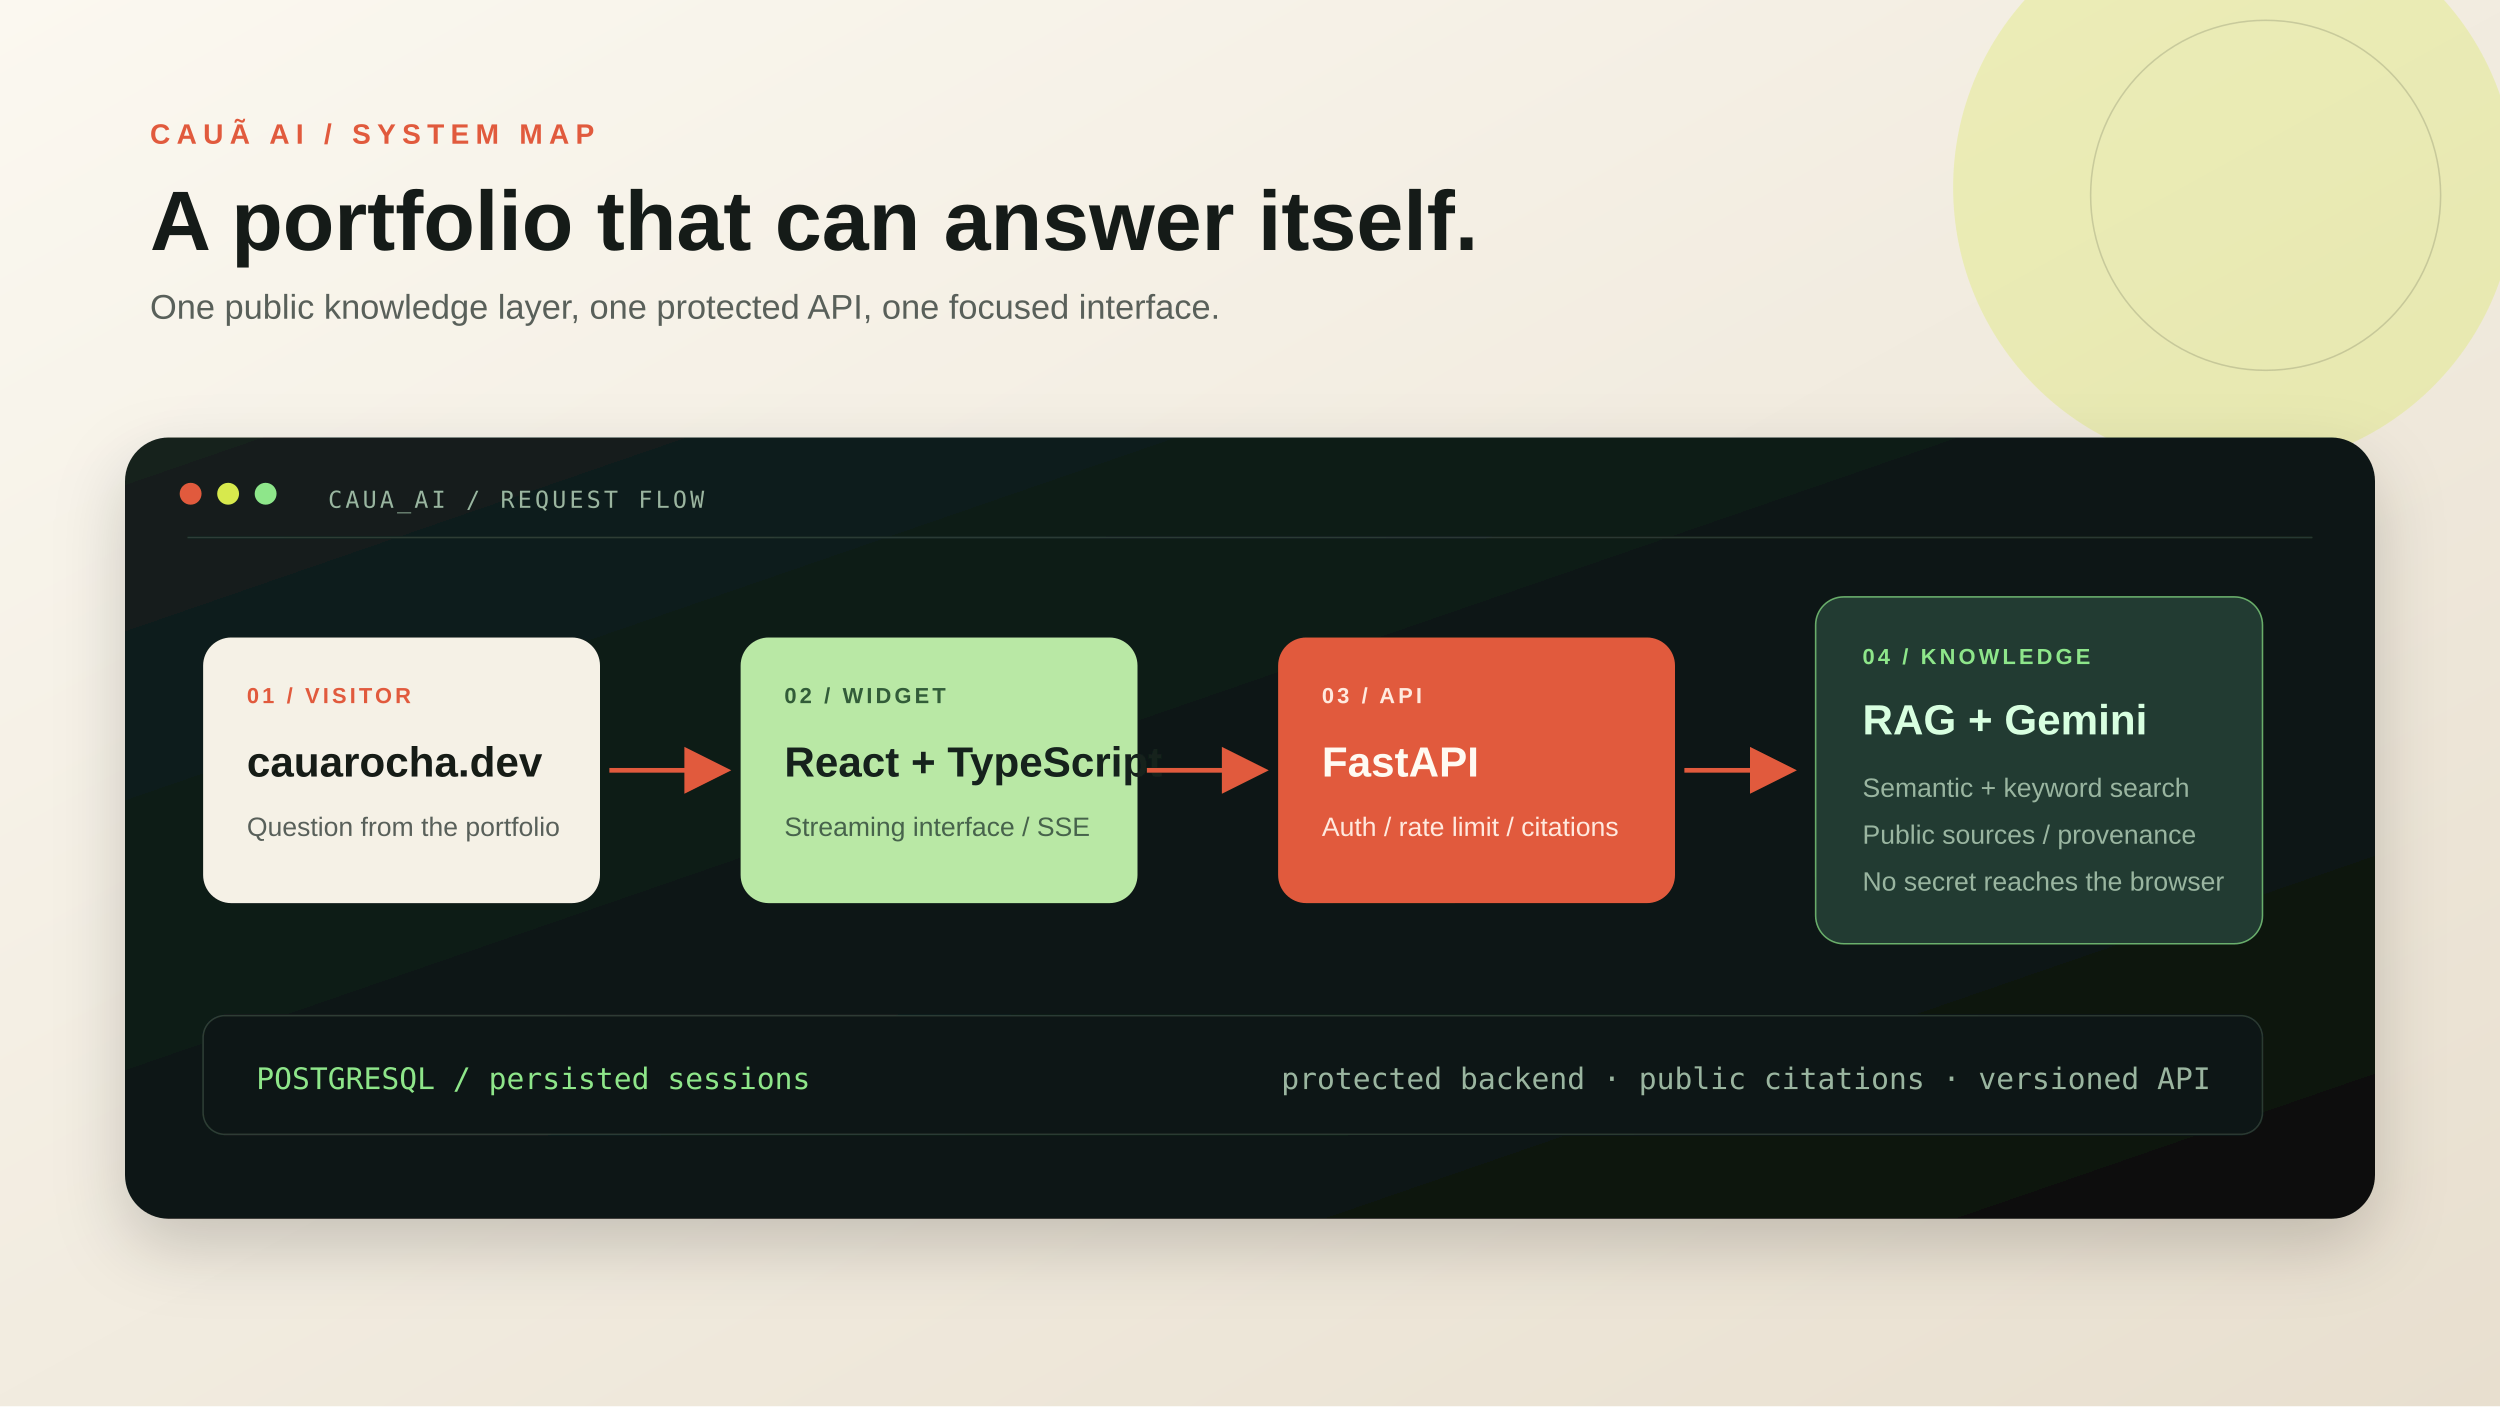
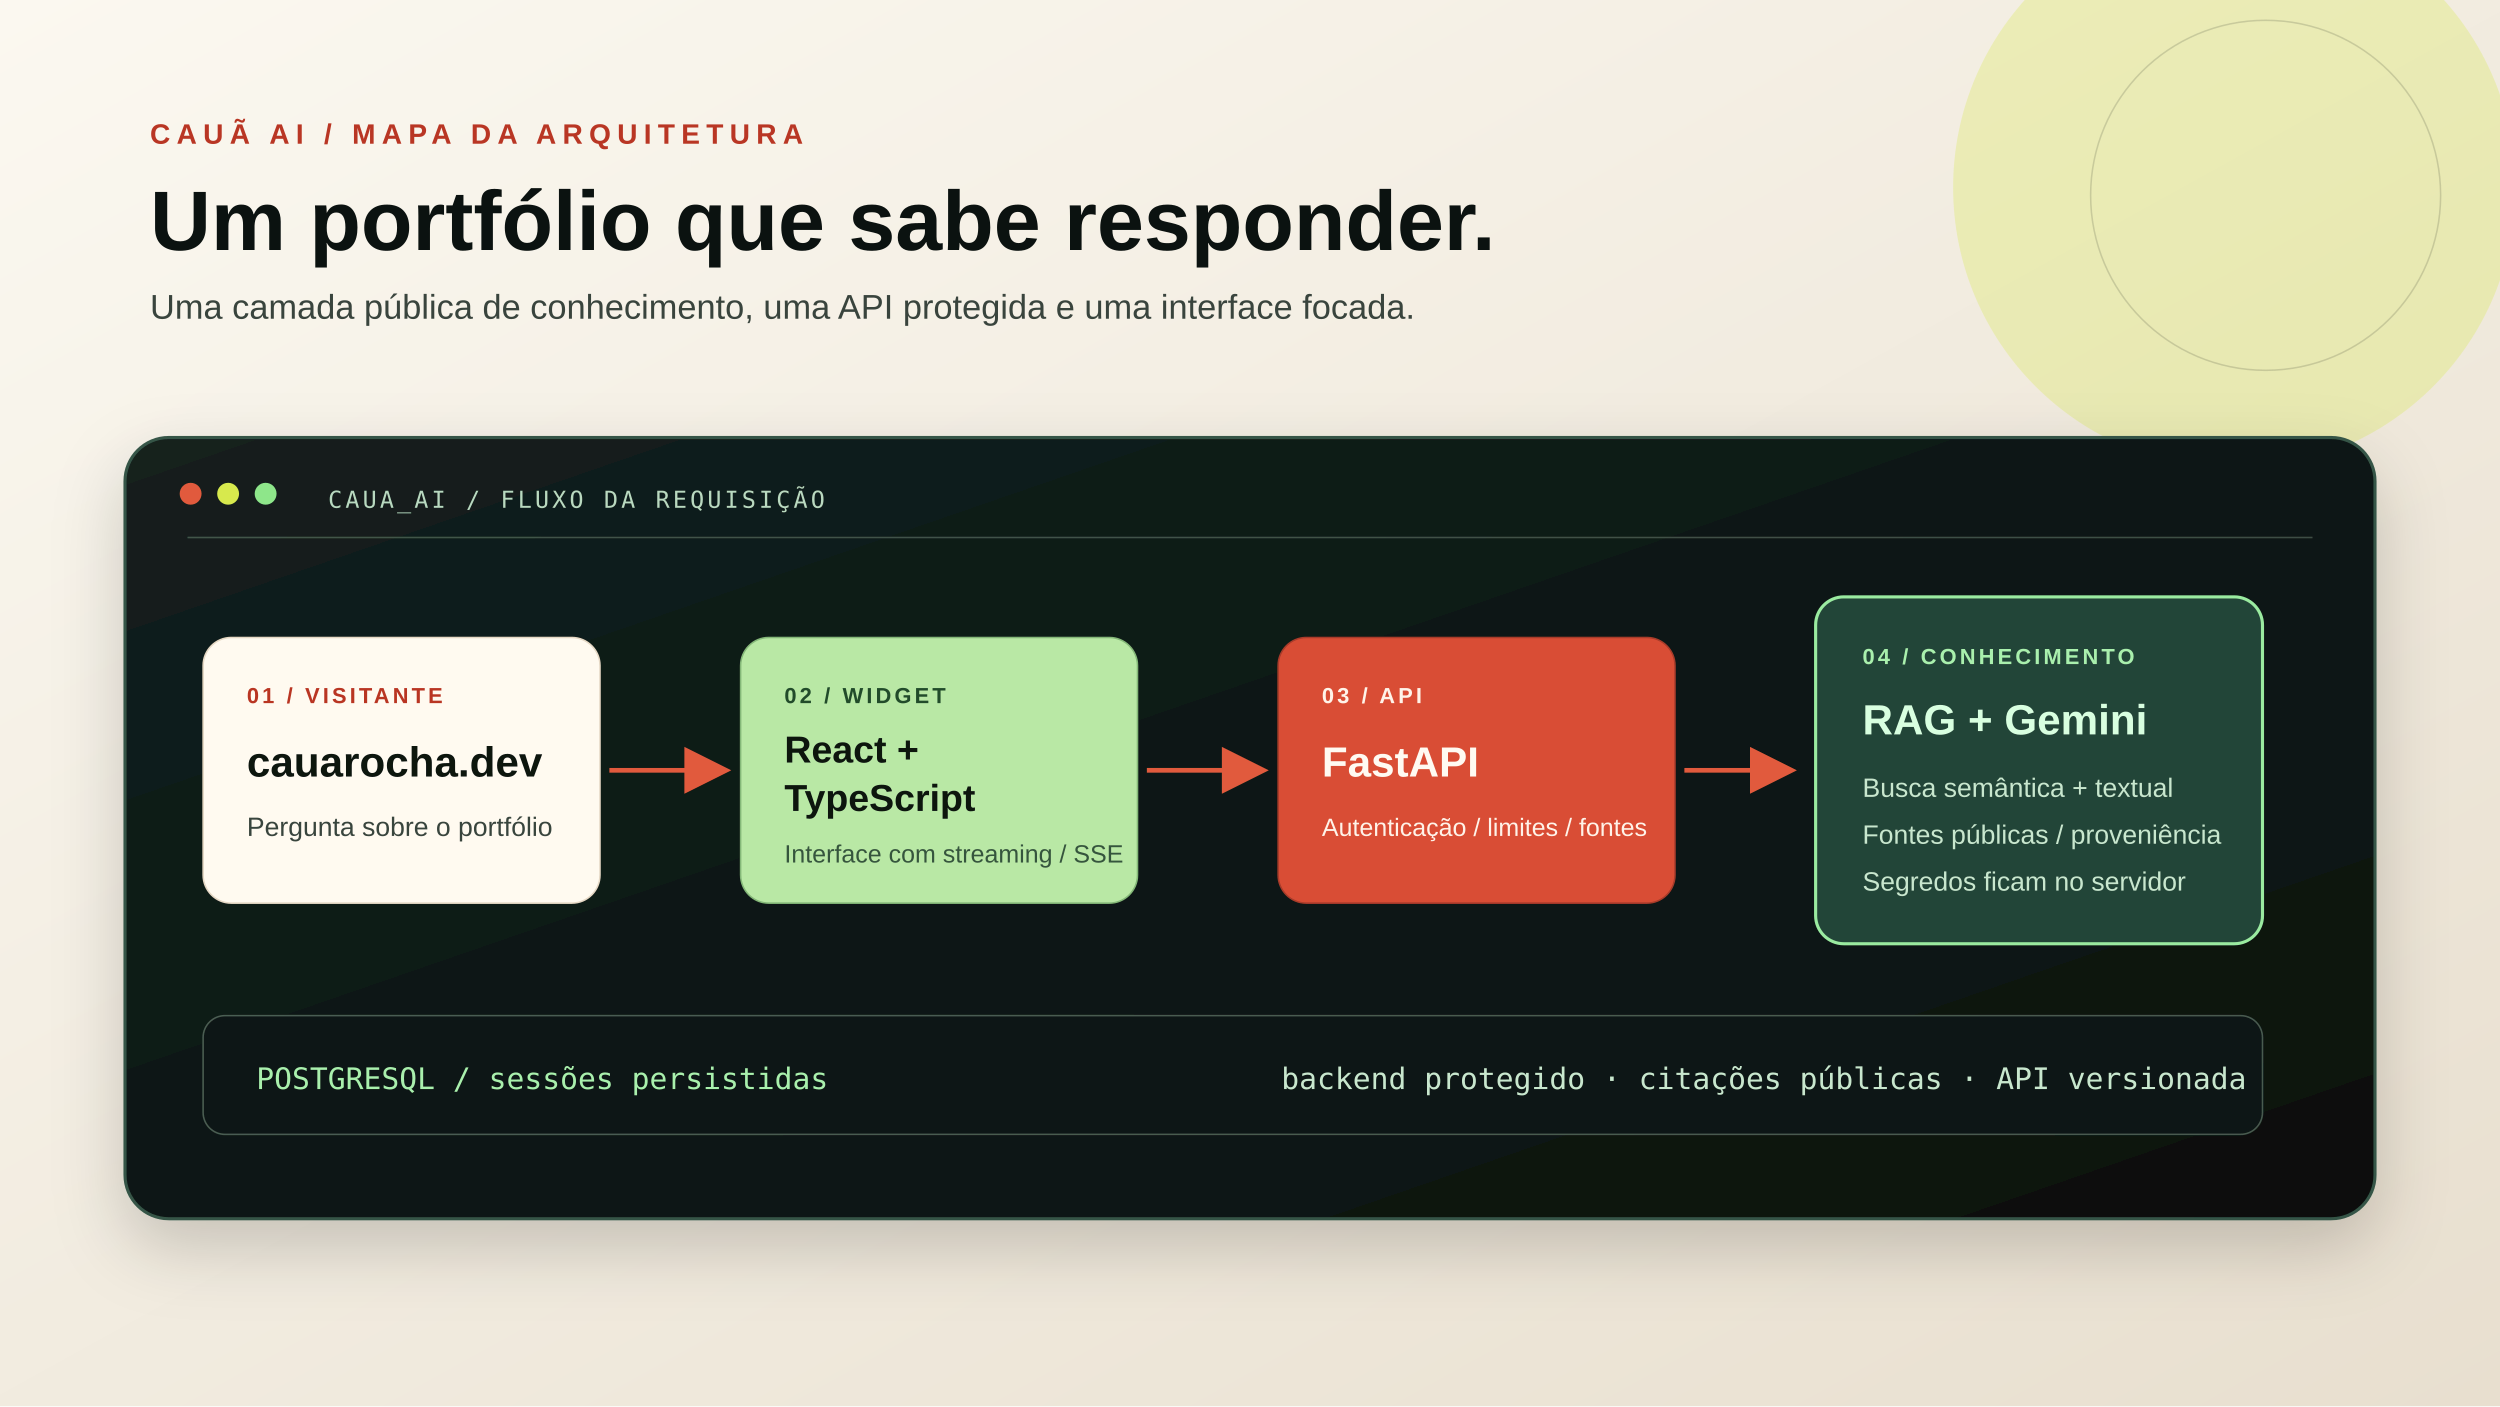
<svg xmlns="http://www.w3.org/2000/svg" viewBox="0 0 1600 900" role="img" aria-labelledby="title desc">
  <defs>
    <linearGradient id="paper" x1="0" y1="0" x2="1" y2="1">
      <stop offset="0" stop-color="#fbf8f0" />
      <stop offset="1" stop-color="#e8dfcf" />
    </linearGradient>
    <linearGradient id="ink" x1="0" y1="0" x2="1" y2="1">
      <stop offset="0" stop-color="#13201d" />
      <stop offset="1" stop-color="#07100e" />
    </linearGradient>
    <filter id="shadow" x="-20%" y="-20%" width="140%" height="140%">
      <feDropShadow dx="0" dy="18" stdDeviation="22" flood-color="#171b18" flood-opacity=".18" />
    </filter>
    <marker id="arrow" markerWidth="10" markerHeight="10" refX="8" refY="5" orient="auto">
      <path d="m0 0 10 5-10 5Z" fill="#e15a3d" />
    </marker>
  </defs>
  <rect width="1600" height="900" fill="url(#paper)" />
  <circle cx="1430" cy="120" r="180" fill="#d7e94d" opacity=".3" />
  <circle cx="1450" cy="125" r="112" fill="none" stroke="#171b18" stroke-opacity=".16" />
-   <text x="96" y="92" fill="#e15a3d" font-family="Arial,sans-serif" font-size="18" font-weight="700" letter-spacing="4">CAUÃ AI / SYSTEM MAP</text>
-   <text x="96" y="160" fill="#151b18" font-family="Arial,sans-serif" font-size="54" font-weight="700">A portfolio that can answer itself.</text>
-   <text x="96" y="204" fill="#59605a" font-family="Arial,sans-serif" font-size="22">One public knowledge layer, one protected API, one focused interface.</text>
+   <text x="96" y="92" fill="#b93624" font-family="Arial,sans-serif" font-size="18" font-weight="700" letter-spacing="4">CAUÃ AI / MAPA DA ARQUITETURA</text>
+   <text x="96" y="160" fill="#0b1210" font-family="Arial,sans-serif" font-size="54" font-weight="700">Um portfólio que sabe responder.</text>
+   <text x="96" y="204" fill="#39443d" font-family="Arial,sans-serif" font-size="22">Uma camada pública de conhecimento, uma API protegida e uma interface focada.</text>
  <g filter="url(#shadow)">
-     <rect x="80" y="280" width="1440" height="500" rx="28" fill="url(#ink)" />
-     <path d="M120 344h1360" stroke="#d8ffe0" stroke-opacity=".14" />
+     <rect x="80" y="280" width="1440" height="500" rx="28" fill="url(#ink)" stroke="#365547" stroke-width="2" />
+     <path d="M120 344h1360" stroke="#d8ffe0" stroke-opacity=".24" />
    <circle cx="122" cy="316" r="7" fill="#e15a3d" />
    <circle cx="146" cy="316" r="7" fill="#d7e94d" />
    <circle cx="170" cy="316" r="7" fill="#8ee68a" />
-     <text x="210" y="325" fill="#9ab5a0" font-family="monospace" font-size="15" letter-spacing="2">CAUA_AI / REQUEST FLOW</text>
+     <text x="210" y="325" fill="#b9d9c0" font-family="monospace" font-size="15" letter-spacing="2">CAUA_AI / FLUXO DA REQUISIÇÃO</text>
    <g font-family="Arial,sans-serif">
-       <rect x="130" y="408" width="254" height="170" rx="18" fill="#f5f1e6" />
-       <text x="158" y="450" fill="#e15a3d" font-size="14" font-weight="700" letter-spacing="2">01 / VISITOR</text>
-       <text x="158" y="497" fill="#151b18" font-size="27" font-weight="700">cauarocha.dev</text>
-       <text x="158" y="535" fill="#59605a" font-size="17">Question from the portfolio</text>
-       <rect x="474" y="408" width="254" height="170" rx="18" fill="#b9e8a5" />
-       <text x="502" y="450" fill="#305b38" font-size="14" font-weight="700" letter-spacing="2">02 / WIDGET</text>
-       <text x="502" y="497" fill="#13201d" font-size="27" font-weight="700">React + TypeScript</text>
-       <text x="502" y="535" fill="#46634c" font-size="17">Streaming interface / SSE</text>
-       <rect x="818" y="408" width="254" height="170" rx="18" fill="#e15a3d" />
-       <text x="846" y="450" fill="#ffe9de" font-size="14" font-weight="700" letter-spacing="2">03 / API</text>
+       <rect x="130" y="408" width="254" height="170" rx="18" fill="#fffaf0" stroke="#e6d9c5" />
+       <text x="158" y="450" fill="#b93624" font-size="14" font-weight="700" letter-spacing="2">01 / VISITANTE</text>
+       <text x="158" y="497" fill="#0b1210" font-size="27" font-weight="700">cauarocha.dev</text>
+       <text x="158" y="535" fill="#39443d" font-size="17">Pergunta sobre o portfólio</text>
+       <rect x="474" y="408" width="254" height="170" rx="18" fill="#b9e8a5" stroke="#84b878" />
+       <text x="502" y="450" fill="#214c2b" font-size="14" font-weight="700" letter-spacing="2">02 / WIDGET</text>
+       <text x="502" y="488" fill="#0b1210" font-size="24" font-weight="700">React +</text>
+       <text x="502" y="519" fill="#0b1210" font-size="24" font-weight="700">TypeScript</text>
+       <text x="502" y="552" fill="#36553d" font-size="16">Interface com streaming / SSE</text>
+       <rect x="818" y="408" width="254" height="170" rx="18" fill="#d94e35" stroke="#a93b2a" />
+       <text x="846" y="450" fill="#fff3e9" font-size="14" font-weight="700" letter-spacing="2">03 / API</text>
      <text x="846" y="497" fill="#fffaf2" font-size="27" font-weight="700">FastAPI</text>
-       <text x="846" y="535" fill="#ffe9de" font-size="17">Auth / rate limit / citations</text>
-       <rect x="1162" y="382" width="286" height="222" rx="18" fill="#203b32" stroke="#8ee68a" stroke-opacity=".7" />
-       <text x="1192" y="425" fill="#8ee68a" font-size="14" font-weight="700" letter-spacing="2">04 / KNOWLEDGE</text>
+       <text x="846" y="535" fill="#fff3e9" font-size="16">Autenticação / limites / fontes</text>
+       <rect x="1162" y="382" width="286" height="222" rx="18" fill="#244438" stroke="#9aeba0" stroke-width="2" />
+       <text x="1192" y="425" fill="#a9f0ad" font-size="14" font-weight="700" letter-spacing="2">04 / CONHECIMENTO</text>
      <text x="1192" y="470" fill="#d8ffe0" font-size="27" font-weight="700">RAG + Gemini</text>
-       <text x="1192" y="510" fill="#9ab5a0" font-size="17">Semantic + keyword search</text>
-       <text x="1192" y="540" fill="#9ab5a0" font-size="17">Public sources / provenance</text>
-       <text x="1192" y="570" fill="#9ab5a0" font-size="17">No secret reaches the browser</text>
+       <text x="1192" y="510" fill="#c8e7ce" font-size="17">Busca semântica + textual</text>
+       <text x="1192" y="540" fill="#c8e7ce" font-size="17">Fontes públicas / proveniência</text>
+       <text x="1192" y="570" fill="#c8e7ce" font-size="17">Segredos ficam no servidor</text>
    </g>
    <path d="M390 493h72" stroke="#e15a3d" stroke-width="3" marker-end="url(#arrow)" />
    <path d="M734 493h72" stroke="#e15a3d" stroke-width="3" marker-end="url(#arrow)" />
    <path d="M1078 493h66" stroke="#e15a3d" stroke-width="3" marker-end="url(#arrow)" />
-     <rect x="130" y="650" width="1318" height="76" rx="14" fill="#0d1714" stroke="#d8ffe0" stroke-opacity=".16" />
-     <text x="164" y="697" fill="#8ee68a" font-family="monospace" font-size="19">POSTGRESQL / persisted sessions</text>
-     <text x="820" y="697" fill="#9ab5a0" font-family="monospace" font-size="19">protected backend · public citations · versioned API</text>
+     <rect x="130" y="650" width="1318" height="76" rx="14" fill="#0d1714" stroke="#d8ffe0" stroke-opacity=".3" />
+     <text x="164" y="697" fill="#a9f0ad" font-family="monospace" font-size="19">POSTGRESQL / sessões persistidas</text>
+     <text x="820" y="697" fill="#c8e7ce" font-family="monospace" font-size="19">backend protegido · citações públicas · API versionada</text>
  </g>
</svg>
